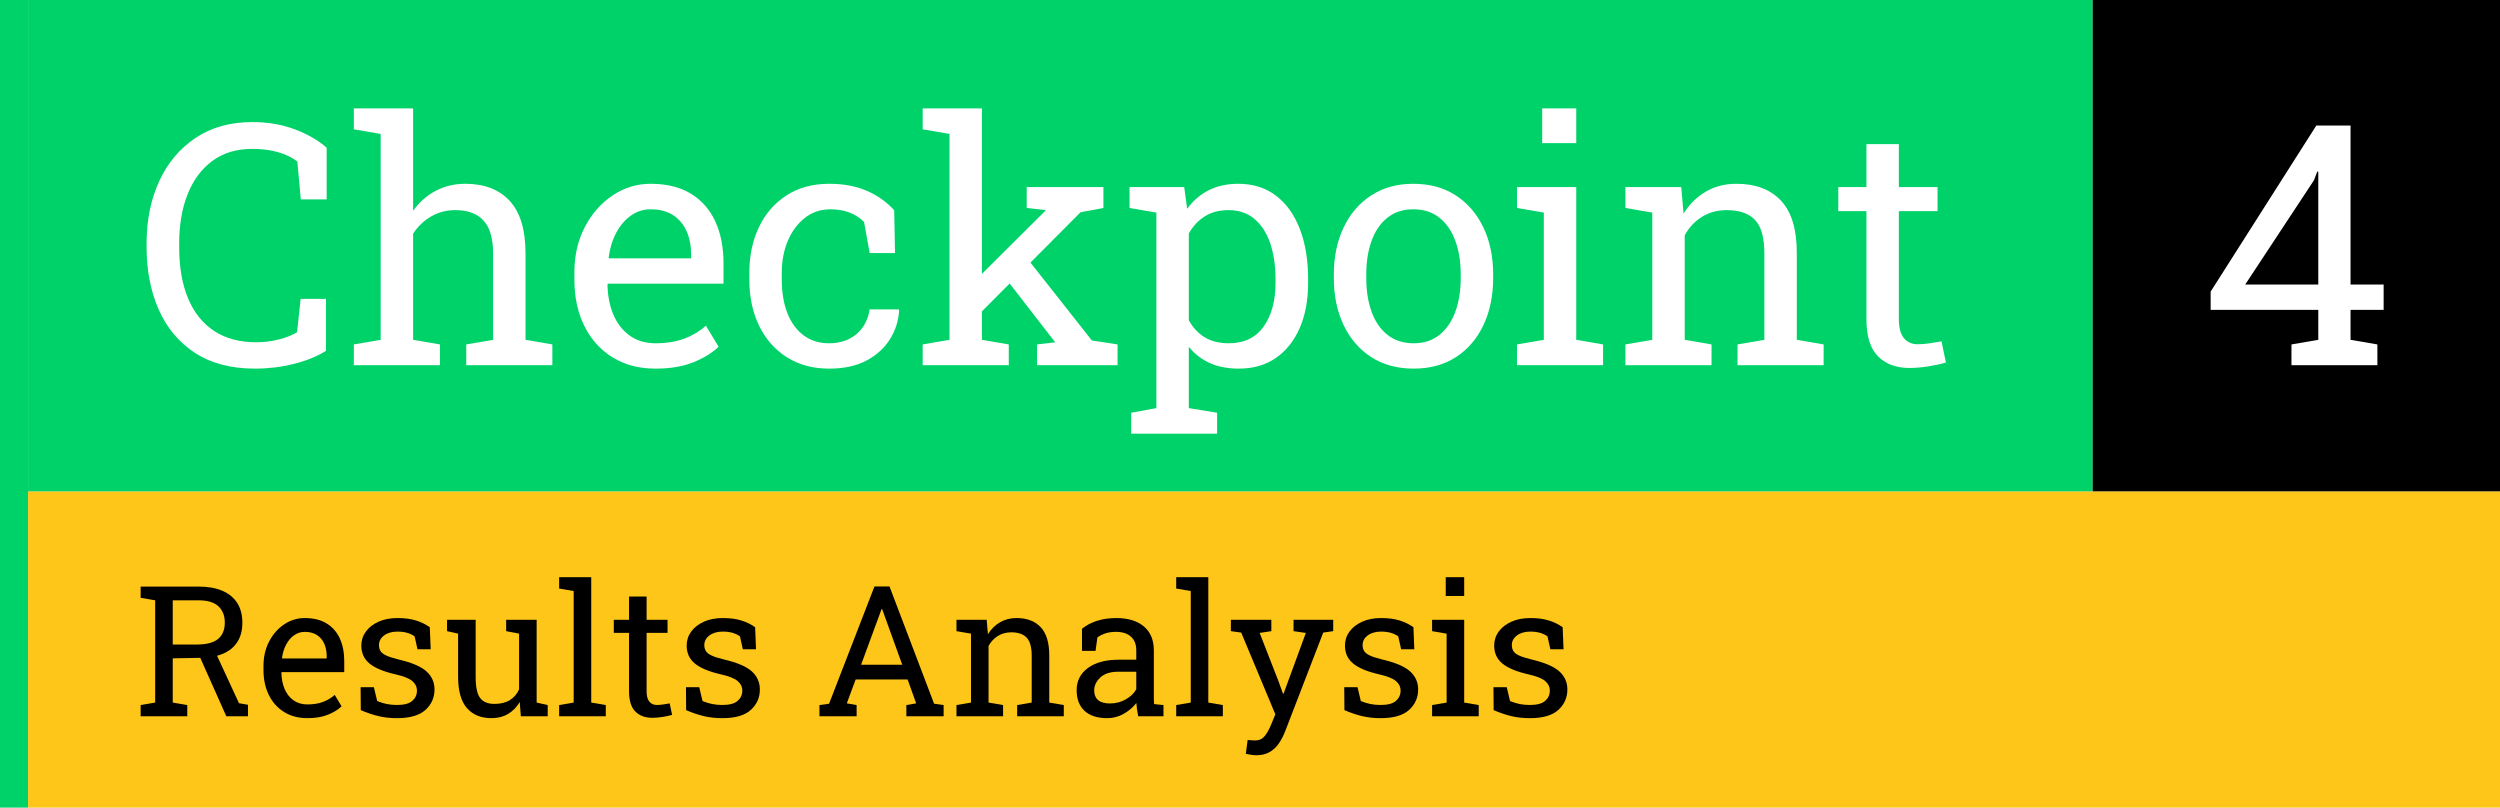
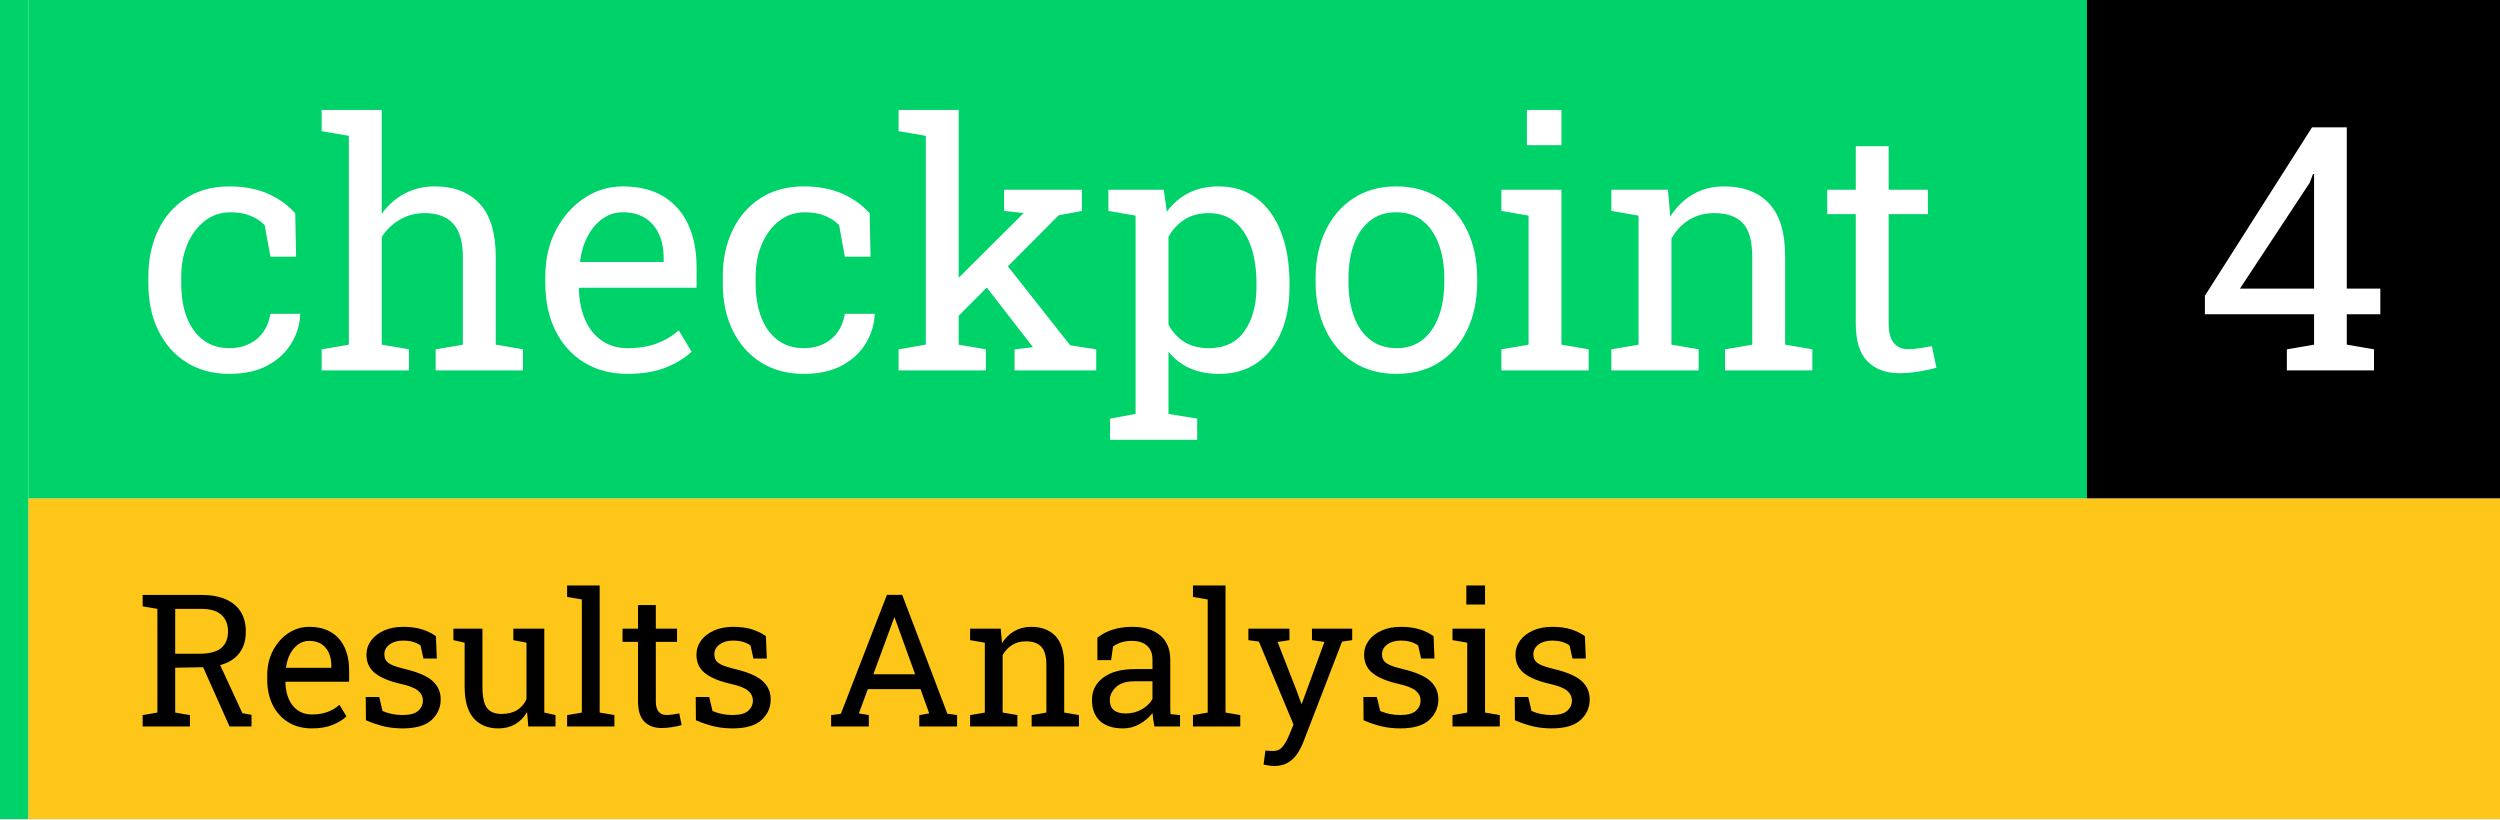
- <svg xmlns="http://www.w3.org/2000/svg" viewBox="0 0 356 115" width="356" height="115">
+ <svg xmlns="http://www.w3.org/2000/svg" viewBox="0 0 351 115" width="351" height="115">
  <rect x="0" y="0" width="4" height="115" fill="#00D26A" />
-   <rect x="4" y="0" width="294" height="70" fill="#00D26A" />
-   <rect x="298" y="0" width="58" height="70" fill="#000000" />
-   <rect x="4" y="70" width="352" height="45" fill="#FEC618" />
+   <rect x="4" y="0" width="289" height="70" fill="#00D26A" />
+   <rect x="293" y="0" width="58" height="70" fill="#000000" />
+   <rect x="4" y="70" width="347" height="45" fill="#FEC618" />
  <g fill="#FFFFFF">
-     <path d="M739 -21Q520 -21 373.5 75.0Q227 171 153.5 338.0Q80 505 80 717V738Q80 952 157.0 1118.5Q234 1285 378.0 1381.0Q522 1477 722 1477Q863 1477 980.0 1433.0Q1097 1389 1174 1321V1007H1017L996 1237Q964 1262 922.5 1279.0Q881 1296 830.5 1305.0Q780 1314 721 1314Q578 1314 479.0 1240.5Q380 1167 329.0 1038.0Q278 909 278 740V717Q278 534 332.5 404.5Q387 275 491.5 207.0Q596 139 746 139Q816 139 883.0 156.0Q950 173 994 200L1016 403H1170V87Q1088 36 974.0 7.5Q860 -21 739 -21Z" transform="translate(19.00, 52.00) scale(0.023438, -0.023438)" />
-     <path d="M49 0V126L212 154V1405L49 1433V1560H409V938Q465 1016 546.0 1059.0Q627 1102 726 1102Q900 1102 996.0 998.0Q1092 894 1092 678V154L1255 126V0H732V126L895 154V680Q895 814 837.5 878.0Q780 942 666 942Q585 942 518.5 903.5Q452 865 409 799V154L572 126V0Z" transform="translate(49.24, 52.00) scale(0.023438, -0.023438)" />
-     <path d="M567 -21Q417 -21 306.0 47.5Q195 116 134.5 238.0Q74 360 74 520V564Q74 718 137.5 839.5Q201 961 306.5 1031.5Q412 1102 537 1102Q683 1102 781.5 1042.0Q880 982 930.0 873.5Q980 765 980 618V495H278L275 490Q277 386 311.5 305.5Q346 225 411.0 179.0Q476 133 567 133Q667 133 742.5 161.5Q818 190 873 240L950 112Q892 56 796.5 17.5Q701 -21 567 -21ZM284 649H783V675Q783 753 755.5 814.5Q728 876 673.5 911.5Q619 947 537 947Q471 947 417.0 908.5Q363 870 328.0 804.0Q293 738 282 654Z" transform="translate(80.06, 52.00) scale(0.023438, -0.023438)" />
-     <path d="M563 -21Q416 -21 307.0 47.5Q198 116 138.0 238.0Q78 360 78 520V562Q78 716 136.0 838.0Q194 960 303.0 1031.0Q412 1102 563 1102Q694 1102 792.5 1059.0Q891 1016 958 941L963 681H809L775 870Q741 905 690.0 926.0Q639 947 570 947Q482 947 415.5 895.0Q349 843 312.0 756.0Q275 669 275 562V520Q275 402 309.5 315.0Q344 228 408.5 180.5Q473 133 562 133Q662 133 728.0 188.0Q794 243 809 339H986L988 333Q983 240 933.0 159.0Q883 78 790.5 28.5Q698 -21 563 -21Z" transform="translate(104.88, 52.00) scale(0.023438, -0.023438)" />
-     <path d="M64 0V126L227 154V1405L64 1433V1560H424V154L587 126V0ZM759 0V126L869 139L866 143L553 547L655 704L1092 150L1248 126V0ZM410 313 337 468 807 936 812 942 696 955V1082H1162V955L1023 929Z" transform="translate(129.89, 52.00) scale(0.023438, -0.023438)" />
-     <path d="M44 -416V-289L197 -261V927L34 955V1082H366L384 950Q438 1024 515.5 1063.0Q593 1102 695 1102Q829 1102 924.0 1029.5Q1019 957 1069.0 826.5Q1119 696 1119 521V500Q1119 344 1068.5 227.0Q1018 110 924.0 44.5Q830 -21 698 -21Q598 -21 522.5 12.5Q447 46 394 112V-261L566 -289V-416ZM637 133Q777 133 849.0 235.0Q921 337 921 500V521Q921 645 889.0 739.5Q857 834 793.5 888.0Q730 942 635 942Q551 942 491.0 904.0Q431 866 394 800V273Q431 206 490.5 169.5Q550 133 637 133Z" transform="translate(160.05, 52.00) scale(0.023438, -0.023438)" />
-     <path d="M563 -21Q413 -21 304.5 49.5Q196 120 137.0 244.5Q78 369 78 529V551Q78 711 137.0 835.5Q196 960 304.5 1031.0Q413 1102 561 1102Q711 1102 819.5 1031.0Q928 960 987.0 836.0Q1046 712 1046 551V529Q1046 368 987.0 243.5Q928 119 820.0 49.0Q712 -21 563 -21ZM563 133Q657 133 720.5 184.5Q784 236 816.5 325.5Q849 415 849 529V551Q849 665 816.5 754.5Q784 844 720.0 895.5Q656 947 561 947Q467 947 403.0 895.5Q339 844 307.0 754.5Q275 665 275 551V529Q275 415 307.0 325.5Q339 236 403.5 184.5Q468 133 563 133Z" transform="translate(188.11, 52.00) scale(0.023438, -0.023438)" />
-     <path d="M67 0V126L230 154V927L67 955V1082H427V154L590 126V0ZM220 1349V1560H427V1349Z" transform="translate(214.45, 52.00) scale(0.023438, -0.023438)" />
-     <path d="M74 0V126L237 154V927L74 955V1082H413L427 921Q481 1007 562.5 1054.5Q644 1102 748 1102Q923 1102 1019.0 999.5Q1115 897 1115 683V154L1278 126V0H755V126L918 154V679Q918 822 861.5 882.0Q805 942 689 942Q604 942 538.5 901.0Q473 860 434 789V154L597 126V0Z" transform="translate(229.73, 52.00) scale(0.023438, -0.023438)" />
-     <path d="M456 -17Q336 -17 265.5 53.5Q195 124 195 279V936H24V1082H195V1343H392V1082H627V936H392V279Q392 201 423.0 164.0Q454 127 506 127Q541 127 584.0 133.5Q627 140 651 145L678 16Q635 3 572.5 -7.0Q510 -17 456 -17Z" transform="translate(261.21, 52.00) scale(0.023438, -0.023438)" />
+     <path d="M563 -21Q416 -21 307.0 47.5Q198 116 138.0 238.0Q78 360 78 520V562Q78 716 136.0 838.0Q194 960 303.0 1031.0Q412 1102 563 1102Q694 1102 792.5 1059.0Q891 1016 958 941L963 681H809L775 870Q741 905 690.0 926.0Q639 947 570 947Q482 947 415.5 895.0Q349 843 312.0 756.0Q275 669 275 562V520Q275 402 309.5 315.0Q344 228 408.5 180.5Q473 133 562 133Q662 133 728.0 188.0Q794 243 809 339H986L988 333Q983 240 933.0 159.0Q883 78 790.5 28.5Q698 -21 563 -21Z" transform="translate(19.00, 52.00) scale(0.023438, -0.023438)" />
+     <path d="M49 0V126L212 154V1405L49 1433V1560H409V938Q465 1016 546.0 1059.0Q627 1102 726 1102Q900 1102 996.0 998.0Q1092 894 1092 678V154L1255 126V0H732V126L895 154V680Q895 814 837.5 878.0Q780 942 666 942Q585 942 518.5 903.5Q452 865 409 799V154L572 126V0Z" transform="translate(44.01, 52.00) scale(0.023438, -0.023438)" />
+     <path d="M567 -21Q417 -21 306.0 47.5Q195 116 134.5 238.0Q74 360 74 520V564Q74 718 137.5 839.5Q201 961 306.5 1031.5Q412 1102 537 1102Q683 1102 781.5 1042.0Q880 982 930.0 873.5Q980 765 980 618V495H278L275 490Q277 386 311.5 305.5Q346 225 411.0 179.0Q476 133 567 133Q667 133 742.5 161.5Q818 190 873 240L950 112Q892 56 796.5 17.5Q701 -21 567 -21ZM284 649H783V675Q783 753 755.5 814.5Q728 876 673.5 911.5Q619 947 537 947Q471 947 417.0 908.5Q363 870 328.0 804.0Q293 738 282 654Z" transform="translate(74.83, 52.00) scale(0.023438, -0.023438)" />
+     <path d="M563 -21Q416 -21 307.0 47.5Q198 116 138.0 238.0Q78 360 78 520V562Q78 716 136.0 838.0Q194 960 303.0 1031.0Q412 1102 563 1102Q694 1102 792.5 1059.0Q891 1016 958 941L963 681H809L775 870Q741 905 690.0 926.0Q639 947 570 947Q482 947 415.5 895.0Q349 843 312.0 756.0Q275 669 275 562V520Q275 402 309.5 315.0Q344 228 408.5 180.5Q473 133 562 133Q662 133 728.0 188.0Q794 243 809 339H986L988 333Q983 240 933.0 159.0Q883 78 790.5 28.5Q698 -21 563 -21Z" transform="translate(99.65, 52.00) scale(0.023438, -0.023438)" />
+     <path d="M64 0V126L227 154V1405L64 1433V1560H424V154L587 126V0ZM759 0V126L869 139L866 143L553 547L655 704L1092 150L1248 126V0ZM410 313 337 468 807 936 812 942 696 955V1082H1162V955L1023 929Z" transform="translate(124.66, 52.00) scale(0.023438, -0.023438)" />
+     <path d="M44 -416V-289L197 -261V927L34 955V1082H366L384 950Q438 1024 515.5 1063.0Q593 1102 695 1102Q829 1102 924.0 1029.5Q1019 957 1069.0 826.5Q1119 696 1119 521V500Q1119 344 1068.5 227.0Q1018 110 924.0 44.5Q830 -21 698 -21Q598 -21 522.5 12.5Q447 46 394 112V-261L566 -289V-416ZM637 133Q777 133 849.0 235.0Q921 337 921 500V521Q921 645 889.0 739.5Q857 834 793.5 888.0Q730 942 635 942Q551 942 491.0 904.0Q431 866 394 800V273Q431 206 490.5 169.5Q550 133 637 133Z" transform="translate(154.82, 52.00) scale(0.023438, -0.023438)" />
+     <path d="M563 -21Q413 -21 304.5 49.5Q196 120 137.0 244.5Q78 369 78 529V551Q78 711 137.0 835.5Q196 960 304.5 1031.0Q413 1102 561 1102Q711 1102 819.5 1031.0Q928 960 987.0 836.0Q1046 712 1046 551V529Q1046 368 987.0 243.5Q928 119 820.0 49.0Q712 -21 563 -21ZM563 133Q657 133 720.5 184.5Q784 236 816.5 325.5Q849 415 849 529V551Q849 665 816.5 754.5Q784 844 720.0 895.5Q656 947 561 947Q467 947 403.0 895.5Q339 844 307.0 754.5Q275 665 275 551V529Q275 415 307.0 325.5Q339 236 403.5 184.5Q468 133 563 133Z" transform="translate(182.88, 52.00) scale(0.023438, -0.023438)" />
+     <path d="M67 0V126L230 154V927L67 955V1082H427V154L590 126V0ZM220 1349V1560H427V1349Z" transform="translate(209.22, 52.00) scale(0.023438, -0.023438)" />
+     <path d="M74 0V126L237 154V927L74 955V1082H413L427 921Q481 1007 562.5 1054.5Q644 1102 748 1102Q923 1102 1019.0 999.5Q1115 897 1115 683V154L1278 126V0H755V126L918 154V679Q918 822 861.5 882.0Q805 942 689 942Q604 942 538.5 901.0Q473 860 434 789V154L597 126V0Z" transform="translate(224.50, 52.00) scale(0.023438, -0.023438)" />
+     <path d="M456 -17Q336 -17 265.5 53.5Q195 124 195 279V936H24V1082H195V1343H392V1082H627V936H392V279Q392 201 423.0 164.0Q454 127 506 127Q541 127 584.0 133.5Q627 140 651 145L678 16Q635 3 572.5 -7.0Q510 -17 456 -17Z" transform="translate(255.98, 52.00) scale(0.023438, -0.023438)" />
  </g>
  <g fill="#FFFFFF">
-     <path d="M554 0V126L717 154V336H63V447L705 1456H913V490H1114V336H913V154L1076 126V0ZM273 490H717V1175L711 1177L691 1124Z" transform="translate(313.32, 52.00) scale(0.023438, -0.023438)" />
+     <path d="M554 0V126L717 154V336H63V447L705 1456H913V490H1114V336H913V154L1076 126V0ZM273 490H717V1175L711 1177L691 1124Z" transform="translate(308.09, 52.00) scale(0.023438, -0.023438)" />
  </g>
  <g fill="#000000">
    <path d="M81 0V126L244 154V1301L81 1329V1455H730Q889 1455 998.5 1407.5Q1108 1360 1165.0 1270.0Q1222 1180 1222 1050Q1222 922 1166.5 835.0Q1111 748 1009.0 703.5Q907 659 767 656L441 650V154L604 126V0ZM1042 0 718 727 915 729 1184 147 1285 129V0ZM441 805H710Q875 805 950.0 868.0Q1025 931 1025 1052Q1025 1167 953.0 1234.0Q881 1301 730 1301H441Z" transform="translate(19.00, 102.00) scale(0.012695, -0.012695)" />
    <path d="M567 -21Q417 -21 306.0 47.5Q195 116 134.5 238.0Q74 360 74 520V564Q74 718 137.5 839.5Q201 961 306.5 1031.5Q412 1102 537 1102Q683 1102 781.5 1042.0Q880 982 930.0 873.5Q980 765 980 618V495H278L275 490Q277 386 311.5 305.5Q346 225 411.0 179.0Q476 133 567 133Q667 133 742.5 161.5Q818 190 873 240L950 112Q892 56 796.5 17.5Q701 -21 567 -21ZM284 649H783V675Q783 753 755.5 814.5Q728 876 673.5 911.5Q619 947 537 947Q471 947 417.0 908.5Q363 870 328.0 804.0Q293 738 282 654Z" transform="translate(36.58, 102.00) scale(0.012695, -0.012695)" />
    <path d="M512 -21Q403 -21 308.0 1.0Q213 23 106 69L104 326H253L290 171Q346 148 398.5 137.5Q451 127 512 127Q632 127 684.0 173.0Q736 219 736 287Q736 351 683.5 395.5Q631 440 493 471Q297 516 204.5 591.5Q112 667 112 793Q112 881 163.0 950.5Q214 1020 305.0 1061.0Q396 1102 517 1102Q640 1102 727.5 1074.0Q815 1046 880 999L890 752H742L710 896Q675 922 627.0 936.0Q579 950 517 950Q425 950 367.5 907.0Q310 864 310 799Q310 761 326.5 733.0Q343 705 390.0 682.5Q437 660 528 638Q754 585 843.5 503.0Q933 421 933 301Q933 164 831.5 71.5Q730 -21 512 -21Z" transform="translate(50.03, 102.00) scale(0.012695, -0.012695)" />
    <path d="M550 -21Q374 -21 275.0 92.0Q176 205 176 444V927L52 955V1082H176H373V442Q373 269 424.0 204.0Q475 139 583 139Q688 139 756.5 181.5Q825 224 860 302V927L715 955V1082H860H1057V154L1181 126V0H880L867 160Q816 73 735.5 26.0Q655 -21 550 -21Z" transform="translate(63.00, 102.00) scale(0.012695, -0.012695)" />
    <path d="M64 0V126L227 154V1405L64 1433V1560H424V154L587 126V0Z" transform="translate(78.81, 102.00) scale(0.012695, -0.012695)" />
    <path d="M456 -17Q336 -17 265.5 53.5Q195 124 195 279V936H24V1082H195V1343H392V1082H627V936H392V279Q392 201 423.0 164.0Q454 127 506 127Q541 127 584.0 133.5Q627 140 651 145L678 16Q635 3 572.5 -7.0Q510 -17 456 -17Z" transform="translate(87.10, 102.00) scale(0.012695, -0.012695)" />
    <path d="M512 -21Q403 -21 308.0 1.0Q213 23 106 69L104 326H253L290 171Q346 148 398.5 137.5Q451 127 512 127Q632 127 684.0 173.0Q736 219 736 287Q736 351 683.5 395.5Q631 440 493 471Q297 516 204.5 591.5Q112 667 112 793Q112 881 163.0 950.5Q214 1020 305.0 1061.0Q396 1102 517 1102Q640 1102 727.5 1074.0Q815 1046 880 999L890 752H742L710 896Q675 922 627.0 936.0Q579 950 517 950Q425 950 367.5 907.0Q310 864 310 799Q310 761 326.5 733.0Q343 705 390.0 682.5Q437 660 528 638Q754 585 843.5 503.0Q933 421 933 301Q933 164 831.5 71.5Q730 -21 512 -21Z" transform="translate(96.36, 102.00) scale(0.012695, -0.012695)" />
    <path d="M70 0V126L178 141L687 1456H856L1356 141L1463 126V0H1045V126L1155 145L1059 413H476L377 145L487 126V0ZM537 578H999L785 1170L773 1203H767L755 1170Z" transform="translate(115.80, 102.00) scale(0.012695, -0.012695)" />
    <path d="M74 0V126L237 154V927L74 955V1082H413L427 921Q481 1007 562.5 1054.5Q644 1102 748 1102Q923 1102 1019.0 999.5Q1115 897 1115 683V154L1278 126V0H755V126L918 154V679Q918 822 861.5 882.0Q805 942 689 942Q604 942 538.5 901.0Q473 860 434 789V154L597 126V0Z" transform="translate(135.26, 102.00) scale(0.012695, -0.012695)" />
    <path d="M424 -21Q255 -21 167.0 61.5Q79 144 79 294Q79 448 205.0 541.5Q331 635 555 635H748V741Q748 839 688.5 893.0Q629 947 521 947Q453 947 403.0 930.5Q353 914 312 885L291 734H139V982Q212 1041 309.0 1071.5Q406 1102 524 1102Q721 1102 833.0 1008.0Q945 914 945 739V218Q945 197 945.5 177.0Q946 157 948 137L1053 126V0H770Q761 44 756.0 79.0Q751 114 749 149Q692 76 606.5 27.5Q521 -21 424 -21ZM453 144Q551 144 632.0 191.0Q713 238 748 304V500H548Q412 500 344.0 435.0Q276 370 276 290Q276 219 320.0 181.5Q364 144 453 144Z" transform="translate(152.31, 102.00) scale(0.012695, -0.012695)" />
    <path d="M64 0V126L227 154V1405L64 1433V1560H424V154L587 126V0Z" transform="translate(166.68, 102.00) scale(0.012695, -0.012695)" />
    <path d="M309 -437Q286 -437 249.0 -431.5Q212 -426 192 -421L212 -266Q229 -268 259.0 -269.5Q289 -271 300 -271Q363 -271 402.5 -223.0Q442 -175 476 -92L523 22L140 939L24 955V1082H478V955L347 935L558 394L609 253H615L865 935L727 955V1082H1172V955L1060 939L634 -166Q604 -244 561.5 -305.5Q519 -367 457.5 -402.0Q396 -437 309 -437Z" transform="translate(174.97, 102.00) scale(0.012695, -0.012695)" />
    <path d="M512 -21Q403 -21 308.0 1.0Q213 23 106 69L104 326H253L290 171Q346 148 398.5 137.5Q451 127 512 127Q632 127 684.0 173.0Q736 219 736 287Q736 351 683.5 395.5Q631 440 493 471Q297 516 204.5 591.5Q112 667 112 793Q112 881 163.0 950.5Q214 1020 305.0 1061.0Q396 1102 517 1102Q640 1102 727.5 1074.0Q815 1046 880 999L890 752H742L710 896Q675 922 627.0 936.0Q579 950 517 950Q425 950 367.5 907.0Q310 864 310 799Q310 761 326.5 733.0Q343 705 390.0 682.5Q437 660 528 638Q754 585 843.5 503.0Q933 421 933 301Q933 164 831.5 71.5Q730 -21 512 -21Z" transform="translate(190.10, 102.00) scale(0.012695, -0.012695)" />
    <path d="M67 0V126L230 154V927L67 955V1082H427V154L590 126V0ZM220 1349V1560H427V1349Z" transform="translate(203.08, 102.00) scale(0.012695, -0.012695)" />
    <path d="M512 -21Q403 -21 308.0 1.0Q213 23 106 69L104 326H253L290 171Q346 148 398.5 137.5Q451 127 512 127Q632 127 684.0 173.0Q736 219 736 287Q736 351 683.5 395.5Q631 440 493 471Q297 516 204.5 591.5Q112 667 112 793Q112 881 163.0 950.5Q214 1020 305.0 1061.0Q396 1102 517 1102Q640 1102 727.5 1074.0Q815 1046 880 999L890 752H742L710 896Q675 922 627.0 936.0Q579 950 517 950Q425 950 367.5 907.0Q310 864 310 799Q310 761 326.5 733.0Q343 705 390.0 682.5Q437 660 528 638Q754 585 843.5 503.0Q933 421 933 301Q933 164 831.5 71.5Q730 -21 512 -21Z" transform="translate(211.35, 102.00) scale(0.012695, -0.012695)" />
  </g>
</svg>
